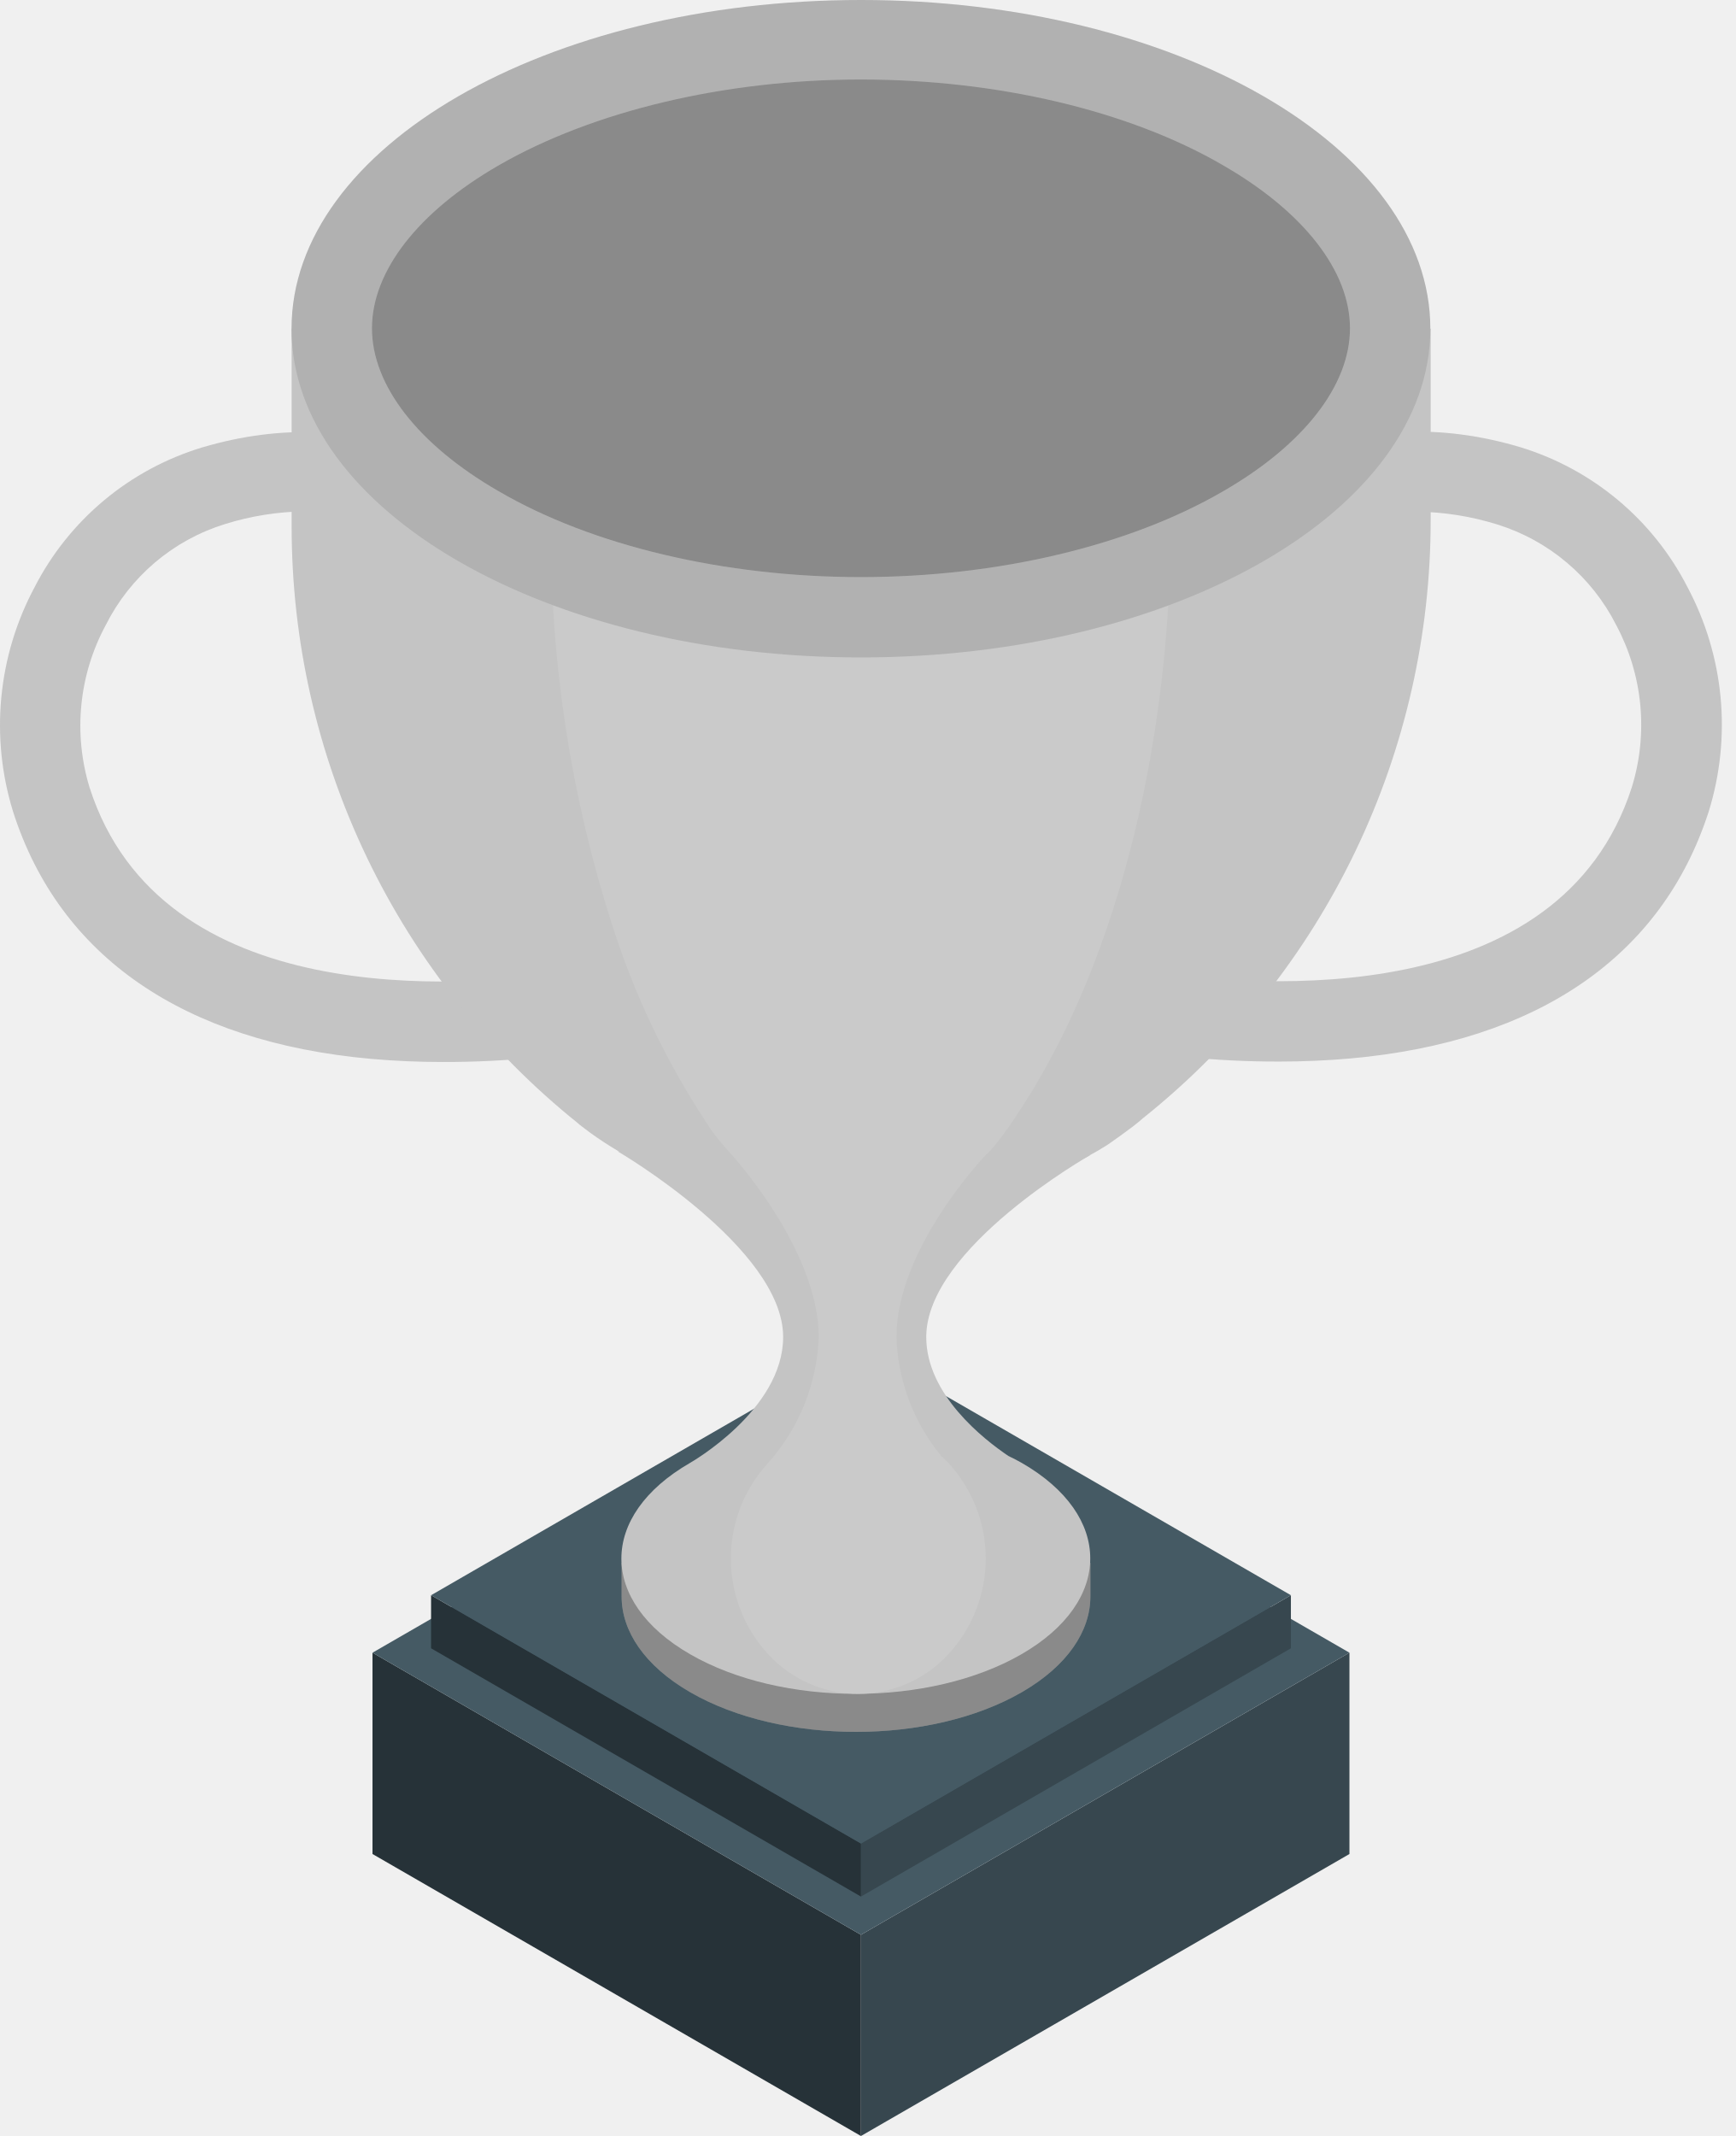
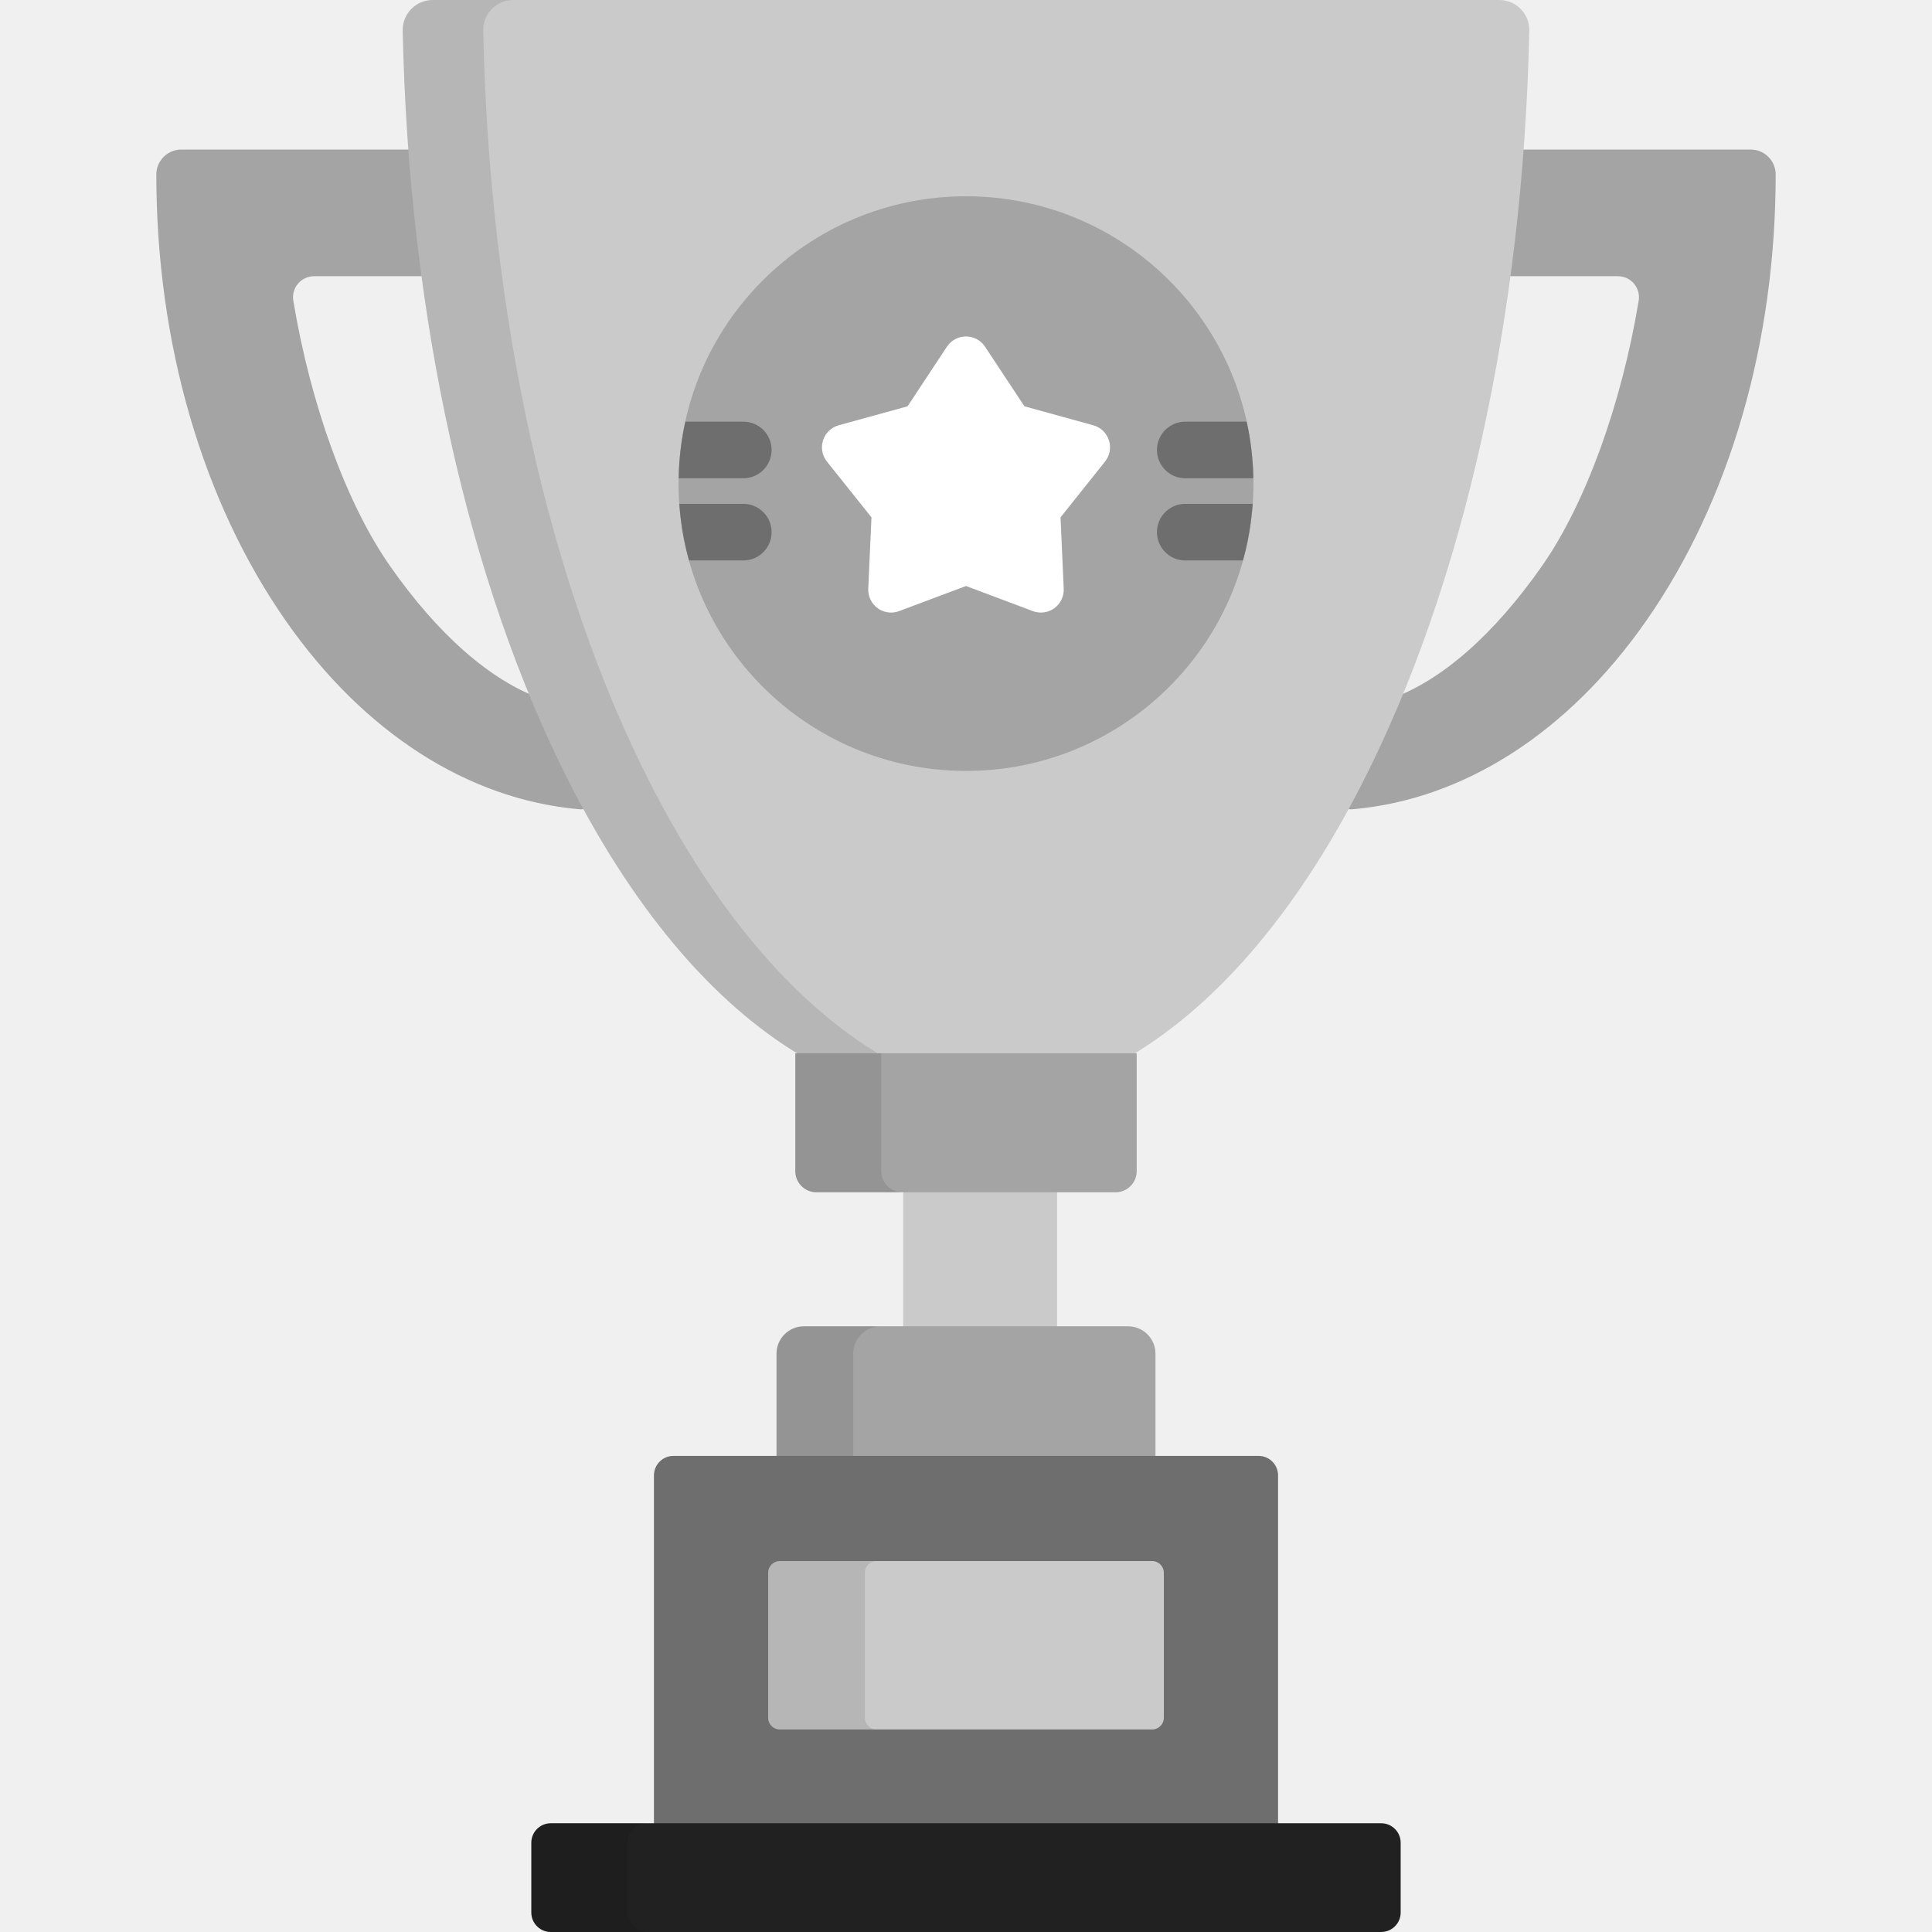
- <svg xmlns="http://www.w3.org/2000/svg" width="52" height="64" viewBox="0 0 52 64" fill="none">
-   <path d="M25.798 64V57.971L40.436 49.519V55.551L25.798 64Z" fill="#37474F" />
-   <path d="M25.798 64L11.162 55.551V49.519L25.798 57.971V64Z" fill="#263238" />
-   <path d="M25.798 57.971L11.162 49.519L25.798 41.067L40.436 49.519L25.798 57.971Z" fill="#455A64" />
-   <path d="M25.798 56.826V55.236L38.682 47.797V49.387L25.798 56.826Z" fill="#37474F" />
-   <path d="M25.798 56.826L12.917 49.387V47.797L25.798 55.236V56.826Z" fill="#263238" />
-   <path d="M25.798 55.236L12.917 47.797L25.798 40.359L38.682 47.797L25.798 55.236Z" fill="#455A64" />
-   <path d="M13.251 31.82C12.566 31.82 11.848 31.791 11.114 31.726C5.491 31.218 1.78 28.656 0.393 24.323C0.049 23.215 -0.071 22.049 0.04 20.894C0.15 19.738 0.489 18.616 1.037 17.593C1.549 16.595 2.256 15.711 3.117 14.992C3.978 14.273 4.975 13.735 6.048 13.409C10.876 11.976 15.115 13.956 16.38 18.218L20.165 30.957L18.919 31.247C17.055 31.634 15.155 31.826 13.251 31.82ZM9.154 15.321C8.334 15.33 7.519 15.459 6.737 15.704C5.97 15.942 5.258 16.332 4.646 16.851C4.033 17.371 3.531 18.008 3.171 18.726C2.771 19.465 2.522 20.276 2.439 21.112C2.355 21.948 2.439 22.792 2.684 23.596C4.828 30.275 13.77 29.615 17.11 29.119L14.075 18.9C13.538 17.081 11.957 15.321 9.154 15.321Z" fill="#C4C4C4" />
-   <path d="M32.676 31.231L31.434 30.941L35.212 18.205C36.48 13.943 40.729 11.964 45.547 13.396C46.62 13.722 47.617 14.261 48.478 14.979C49.339 15.698 50.047 16.583 50.559 17.58C51.106 18.604 51.445 19.726 51.556 20.881C51.666 22.036 51.546 23.202 51.203 24.311C49.809 28.643 46.101 31.205 40.478 31.713C39.747 31.778 39.03 31.807 38.344 31.807C36.44 31.812 34.54 31.619 32.676 31.231ZM37.504 18.89L34.472 29.11C37.81 29.605 46.751 30.265 48.898 23.586C49.145 22.785 49.23 21.944 49.15 21.109C49.069 20.275 48.824 19.465 48.428 18.726C48.066 18.011 47.564 17.375 46.951 16.858C46.339 16.34 45.628 15.951 44.862 15.713C44.078 15.469 43.263 15.34 42.441 15.331C39.638 15.321 38.074 17.081 37.52 18.89H37.504Z" fill="#C4C4C4" />
-   <path d="M32.444 46.825C32.045 46.03 31.405 45.38 30.616 44.968C27.874 43.388 23.426 43.388 20.683 44.968C19.894 45.38 19.255 46.03 18.855 46.825H18.627V47.836C18.627 48.872 19.312 49.912 20.683 50.704C23.426 52.287 27.874 52.287 30.616 50.704C31.987 49.912 32.673 48.872 32.673 47.836V46.825H32.444Z" fill="#C4C4C4" />
-   <path opacity="0.3" d="M32.444 46.825C32.045 46.03 31.405 45.38 30.616 44.968C27.874 43.388 23.426 43.388 20.683 44.968C19.894 45.38 19.255 46.03 18.855 46.825H18.627V47.836C18.627 48.872 19.312 49.912 20.683 50.704C23.426 52.287 27.874 52.287 30.616 50.704C31.987 49.912 32.673 48.872 32.673 47.836V46.825H32.444Z" fill="black" />
-   <path d="M30.616 43.832C30.487 43.758 30.352 43.69 30.214 43.623C29.48 43.127 27.755 41.785 27.755 40.059C27.755 37.391 32.673 34.607 32.673 34.607L18.511 34.498C18.511 34.498 23.467 37.394 23.467 40.059C23.467 42.251 20.677 43.832 20.677 43.832C17.934 45.415 17.934 47.981 20.677 49.564C23.419 51.148 27.867 51.148 30.61 49.564C33.352 47.981 33.358 45.409 30.616 43.832Z" fill="#C4C4C4" />
-   <path d="M8.739 9.849V15.768C8.737 19.204 9.508 22.595 10.995 25.692C12.481 28.79 14.645 31.513 17.326 33.661L17.355 33.69L17.677 33.934C17.938 34.124 18.221 34.311 18.527 34.491C20.462 35.533 22.613 36.112 24.81 36.181C25.405 36.213 26.001 36.213 26.596 36.181C28.888 36.065 31.121 35.502 32.876 34.491L33.172 34.311C33.172 34.311 33.925 33.796 34.224 33.526C34.236 33.513 34.248 33.502 34.263 33.493C36.949 31.345 39.118 28.619 40.608 25.518C42.098 22.418 42.871 19.022 42.87 15.582V9.849H8.739Z" fill="#C4C4C4" />
-   <path d="M16.509 9.849V15.768C16.485 19.831 17.107 23.871 18.35 27.738C19.021 29.836 19.976 31.832 21.189 33.67L21.208 33.699C21.263 33.78 21.317 33.864 21.375 33.944C21.52 34.138 21.674 34.324 21.839 34.501C21.839 34.501 24.533 37.398 24.533 40.063C24.482 41.457 23.946 42.79 23.017 43.832C22.298 44.613 21.899 45.636 21.899 46.698C21.899 47.76 22.298 48.783 23.017 49.564C23.36 49.939 23.777 50.238 24.242 50.442C24.707 50.647 25.209 50.752 25.717 50.752C26.225 50.752 26.728 50.647 27.192 50.442C27.657 50.238 28.075 49.939 28.418 49.564C29.138 48.784 29.538 47.76 29.538 46.698C29.538 45.636 29.138 44.612 28.418 43.832C28.347 43.758 28.276 43.69 28.202 43.623C27.374 42.616 26.903 41.363 26.863 40.059C26.863 37.391 29.538 34.607 29.538 34.607L29.651 34.501L29.811 34.321C29.811 34.321 30.22 33.806 30.381 33.535C30.388 33.524 30.395 33.513 30.404 33.503C33.326 29.206 35.084 22.646 35.084 15.591V9.849H16.509Z" fill="#C4C4C4" />
-   <path opacity="0.1" d="M16.509 9.849V15.768C16.485 19.831 17.107 23.871 18.35 27.738C19.021 29.836 19.976 31.832 21.189 33.67L21.208 33.699C21.263 33.78 21.317 33.864 21.375 33.944C21.52 34.138 21.674 34.324 21.839 34.501C21.839 34.501 24.533 37.398 24.533 40.063C24.482 41.457 23.946 42.79 23.017 43.832C22.298 44.613 21.899 45.636 21.899 46.698C21.899 47.76 22.298 48.783 23.017 49.564C23.36 49.939 23.777 50.238 24.242 50.442C24.707 50.647 25.209 50.752 25.717 50.752C26.225 50.752 26.728 50.647 27.192 50.442C27.657 50.238 28.075 49.939 28.418 49.564C29.138 48.784 29.538 47.76 29.538 46.698C29.538 45.636 29.138 44.612 28.418 43.832C28.347 43.758 28.276 43.69 28.202 43.623C27.374 42.616 26.903 41.363 26.863 40.059C26.863 37.391 29.538 34.607 29.538 34.607L29.651 34.501L29.811 34.321C29.811 34.321 30.22 33.806 30.381 33.535C30.388 33.524 30.395 33.513 30.404 33.503C33.326 29.206 35.084 22.646 35.084 15.591V9.849H16.509Z" fill="white" />
-   <path d="M25.798 19.698C35.221 19.698 42.86 15.289 42.86 9.849C42.86 4.41 35.221 0 25.798 0C16.375 0 8.736 4.41 8.736 9.849C8.736 15.289 16.375 19.698 25.798 19.698Z" fill="#C4C4C4" />
-   <path opacity="0.1" d="M25.798 19.698C35.221 19.698 42.86 15.289 42.86 9.849C42.86 4.41 35.221 0 25.798 0C16.375 0 8.736 4.41 8.736 9.849C8.736 15.289 16.375 19.698 25.798 19.698Z" fill="black" />
-   <path d="M25.798 17.291C21.716 17.291 17.751 16.357 14.938 14.716C12.527 13.325 11.146 11.545 11.146 9.836C11.146 8.127 12.527 6.347 14.938 4.957C17.761 3.328 21.716 2.382 25.798 2.382C29.879 2.382 33.844 3.315 36.657 4.957C39.068 6.347 40.452 8.127 40.452 9.836C40.452 11.545 39.068 13.325 36.657 14.716C33.838 16.357 29.879 17.291 25.798 17.291Z" fill="#C4C4C4" />
-   <path opacity="0.3" d="M25.798 17.291C21.716 17.291 17.751 16.357 14.938 14.716C12.527 13.325 11.146 11.545 11.146 9.836C11.146 8.127 12.527 6.347 14.938 4.957C17.761 3.328 21.716 2.382 25.798 2.382C29.879 2.382 33.844 3.315 36.657 4.957C39.068 6.347 40.452 8.127 40.452 9.836C40.452 11.545 39.068 13.325 36.657 14.716C33.838 16.357 29.879 17.291 25.798 17.291Z" fill="black" />
+ <svg xmlns="http://www.w3.org/2000/svg" width="67" height="67" viewBox="0 0 67 67" fill="none">
+   <g clip-path="url(#clip0)">
+     <path d="M36.659 41.069H31.322V46.315H36.659V41.069Z" fill="#CACACA" />
+     <path d="M20.147 28.067C20.128 28.067 20.108 28.066 20.088 28.064C16.232 27.727 12.618 25.407 9.912 21.531C7.016 17.384 5.421 11.887 5.421 6.051C5.421 5.574 5.81 5.186 6.287 5.186H14.486C14.837 5.186 15.129 5.455 15.158 5.804C15.242 6.816 15.348 7.832 15.471 8.821C15.495 9.013 15.435 9.206 15.307 9.351C15.179 9.496 14.995 9.579 14.802 9.579H10.893C10.678 9.579 10.474 9.673 10.335 9.837C10.196 10.001 10.136 10.217 10.172 10.429C10.771 14.041 12.022 17.475 13.516 19.615C15.192 22.016 17.02 23.616 18.801 24.244C18.973 24.305 19.114 24.433 19.19 24.599C19.421 25.104 19.66 25.418 19.912 25.75C20.142 26.053 20.38 26.366 20.625 26.847C20.665 26.926 20.705 27.004 20.746 27.083C20.859 27.301 20.844 27.563 20.707 27.768C20.581 27.956 20.37 28.067 20.147 28.067Z" fill="#A4A4A4" />
+     <path d="M46.853 28.067C46.629 28.067 46.418 27.956 46.293 27.768C46.156 27.563 46.141 27.301 46.254 27.082C46.295 27.004 46.335 26.926 46.375 26.847C46.62 26.366 46.858 26.053 47.088 25.75C47.341 25.418 47.579 25.104 47.81 24.599C47.886 24.433 48.027 24.305 48.199 24.244C49.98 23.616 51.807 22.016 53.484 19.615C54.978 17.475 56.229 14.041 56.828 10.429C56.864 10.217 56.804 10.001 56.665 9.837C56.526 9.673 56.322 9.579 56.107 9.579H52.198C52.005 9.579 51.821 9.496 51.693 9.351C51.565 9.206 51.505 9.013 51.529 8.822C51.652 7.832 51.758 6.816 51.842 5.804C51.871 5.455 52.163 5.186 52.514 5.186H60.713C61.19 5.186 61.579 5.574 61.579 6.051C61.579 11.887 59.984 17.385 57.088 21.531C54.382 25.407 50.768 27.727 46.912 28.064C46.892 28.066 46.872 28.067 46.853 28.067Z" fill="#A4A4A4" />
+     <path d="M52.738 0.312C52.542 0.113 52.274 0 51.995 0H15.005C14.726 0 14.458 0.113 14.262 0.312C14.066 0.512 13.959 0.782 13.965 1.062C14.175 10.972 16.231 20.238 19.753 27.153C22.103 31.765 24.963 35.041 28.094 36.792H38.906C42.036 35.041 44.897 31.765 47.246 27.153C50.769 20.238 52.825 10.972 53.034 1.062C53.041 0.782 52.934 0.512 52.738 0.312Z" fill="#CACACA" />
+     <path opacity="0.1" d="M22.545 27.153C19.022 20.238 16.967 10.972 16.757 1.062C16.751 0.782 16.858 0.512 17.054 0.312C17.25 0.113 17.517 0 17.797 0H15.005C14.726 0 14.458 0.113 14.262 0.312C14.066 0.512 13.959 0.782 13.965 1.062C14.175 10.972 16.231 20.238 19.753 27.153C22.103 31.765 24.963 35.041 28.094 36.792H30.886C27.755 35.041 24.895 31.765 22.545 27.153Z" fill="black" />
+     <path d="M40.071 50.846V46.945C40.071 46.421 39.645 45.995 39.12 45.995H27.879C27.354 45.995 26.929 46.421 26.929 46.945V50.846H40.071Z" fill="#A4A4A4" />
+     <path opacity="0.1" d="M30.538 45.995H27.879C27.354 45.995 26.929 46.421 26.929 46.945V50.846H29.588V46.945C29.588 46.421 30.014 45.995 30.538 45.995Z" fill="black" />
+     <path d="M44.322 63.598V51.164C44.322 50.793 44.019 50.489 43.648 50.489H23.352C22.981 50.489 22.678 50.793 22.678 51.164V63.598H44.322Z" fill="#6E6E6E" />
+     <path d="M40.361 59.573C40.361 59.795 40.178 59.977 39.956 59.977H27.044C26.821 59.977 26.639 59.795 26.639 59.573V54.541C26.639 54.318 26.821 54.136 27.044 54.136H39.956C40.178 54.136 40.361 54.319 40.361 54.541V59.573Z" fill="#CACACA" />
+     <path opacity="0.1" d="M29.993 59.573V54.541C29.993 54.318 30.175 54.136 30.398 54.136H27.044C26.821 54.136 26.639 54.319 26.639 54.541V59.573C26.639 59.795 26.821 59.977 27.044 59.977H30.398C30.175 59.977 29.993 59.795 29.993 59.573Z" fill="black" />
+     <path d="M48.574 66.326C48.574 66.697 48.271 67 47.9 67H19.1C18.729 67 18.426 66.697 18.426 66.326V63.903C18.426 63.532 18.729 63.229 19.1 63.229H47.9C48.271 63.229 48.574 63.532 48.574 63.903V66.326Z" fill="#212121" />
+     <path opacity="0.1" d="M21.765 66.326V63.903C21.765 63.532 22.069 63.229 22.44 63.229H19.1C18.729 63.229 18.426 63.532 18.426 63.903V66.326C18.426 66.697 18.729 67 19.1 67H22.44C22.069 67 21.765 66.697 21.765 66.326Z" fill="black" />
+     <path d="M27.58 36.526V40.616C27.58 41.018 27.909 41.347 28.311 41.347H38.689C39.091 41.347 39.42 41.018 39.42 40.616V36.526H27.58Z" fill="#A4A4A4" />
+     <path opacity="0.1" d="M30.561 40.616V36.526H27.58V40.616C27.58 41.018 27.909 41.347 28.311 41.347H31.292C30.89 41.347 30.561 41.018 30.561 40.616Z" fill="black" />
+     <path d="M33.5 26.735C39.005 26.735 43.469 22.274 43.469 16.771C43.469 11.268 39.005 6.807 33.5 6.807C27.994 6.807 23.531 11.268 23.531 16.771C23.531 22.274 27.994 26.735 33.5 26.735Z" fill="#A4A4A4" />
+     <path d="M36.097 21.243C36.003 21.243 35.909 21.226 35.819 21.193L33.5 20.322L31.181 21.192C31.091 21.226 30.996 21.243 30.903 21.243C30.738 21.243 30.574 21.191 30.436 21.092C30.221 20.935 30.099 20.681 30.11 20.415L30.222 17.942L28.677 16.006C28.511 15.798 28.461 15.521 28.543 15.268C28.625 15.014 28.829 14.819 29.086 14.748L31.474 14.09L32.838 12.024C32.985 11.802 33.233 11.668 33.5 11.668C33.766 11.668 34.015 11.802 34.161 12.024L35.526 14.09L37.913 14.748C38.17 14.819 38.374 15.014 38.456 15.268C38.539 15.521 38.488 15.798 38.322 16.006L36.778 17.942L36.889 20.415C36.901 20.681 36.779 20.935 36.563 21.092C36.425 21.192 36.262 21.243 36.097 21.243Z" fill="white" />
+     <path d="M25.777 14.623H23.766C23.627 15.257 23.548 15.913 23.536 16.586H25.777C26.32 16.586 26.759 16.146 26.759 15.604C26.759 15.062 26.32 14.623 25.777 14.623Z" fill="#6E6E6E" />
+     <path d="M25.777 17.473H23.558C23.605 18.148 23.719 18.804 23.894 19.436H25.777C26.32 19.436 26.759 18.996 26.759 18.454C26.759 17.912 26.32 17.473 25.777 17.473Z" fill="#6E6E6E" />
+     <path d="M43.464 16.586C43.452 15.913 43.373 15.257 43.234 14.623H41.104C40.561 14.623 40.122 15.062 40.122 15.604C40.122 16.146 40.561 16.586 41.104 16.586H43.464Z" fill="#6E6E6E" />
+     <path d="M41.103 17.473C40.561 17.473 40.122 17.912 40.122 18.454C40.122 18.996 40.561 19.436 41.103 19.436H43.105C43.28 18.804 43.394 18.148 43.441 17.473H41.103Z" fill="#6E6E6E" />
+   </g>
+   <defs>
+     <clipPath id="clip0">
+       <rect width="67" height="67" fill="white" />
+     </clipPath>
+   </defs>
</svg>
